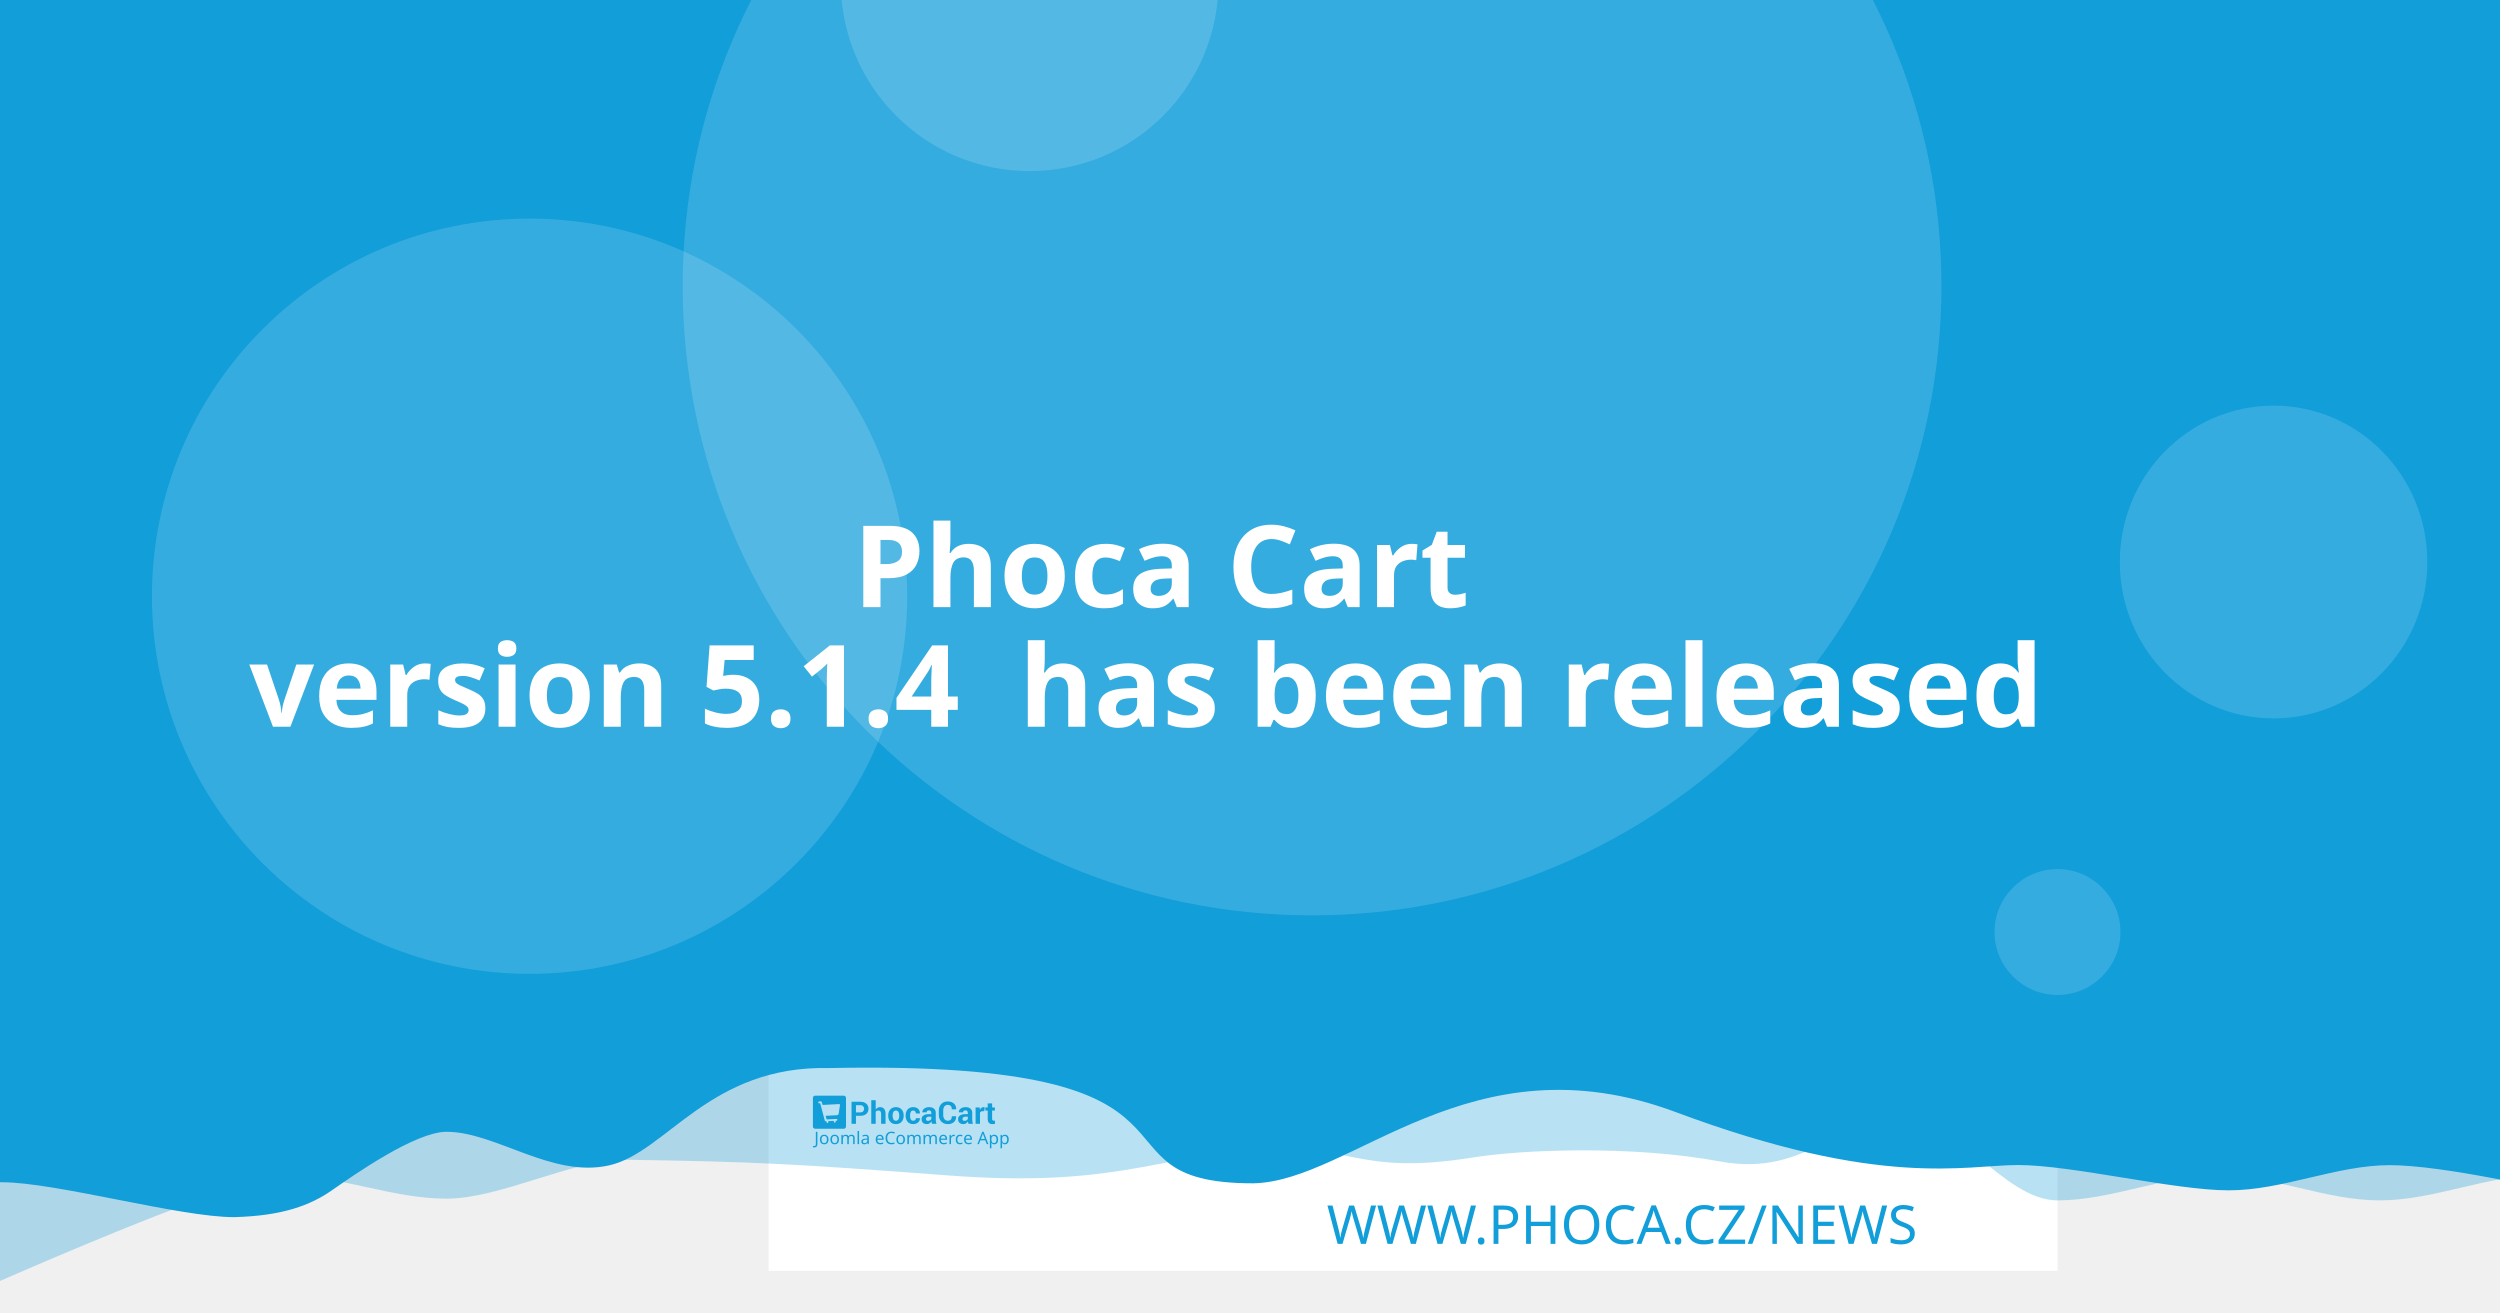
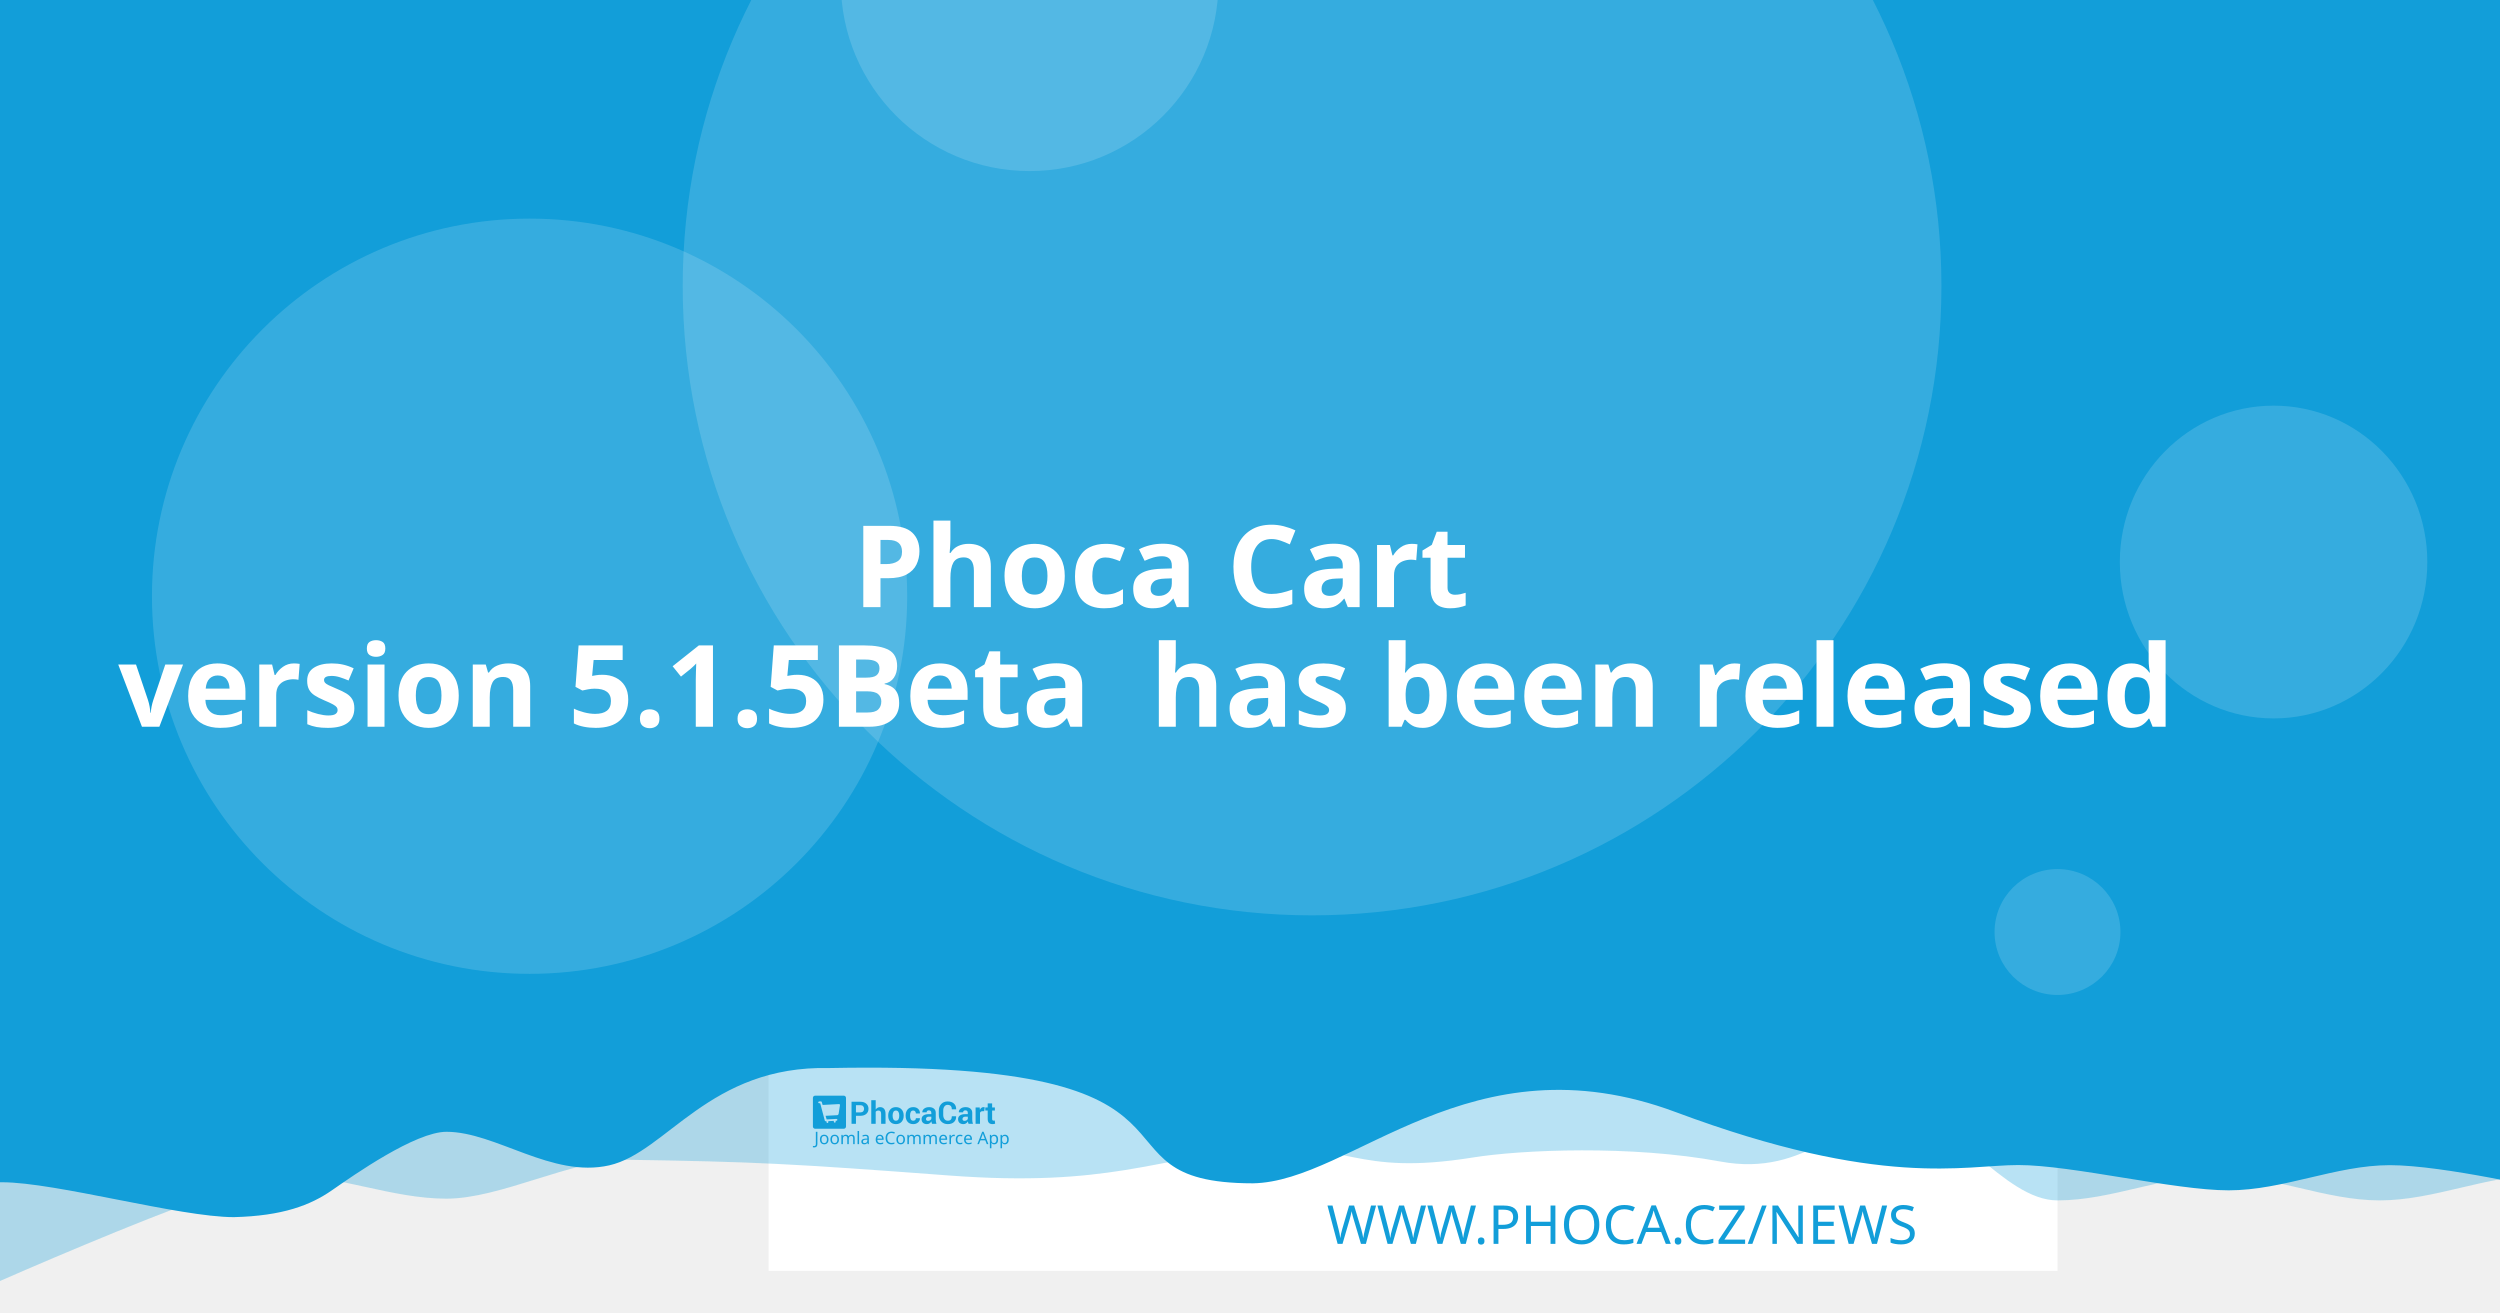
<svg xmlns="http://www.w3.org/2000/svg" width="1200" height="630" viewBox="0 0 1200 630" version="1.1" id="svg5">
  <defs id="defs2" />
  <g id="layer1">
    <path d="m 20.256,108.517 a 7.714,7.714 0 0 0 -7.714,7.714 v 97.981 a 7.714,7.714 0 0 0 7.714,7.714 h 97.976 a 7.714,7.714 0 0 0 7.714,-7.714 v -97.981 a 7.714,7.714 0 0 0 -7.714,-7.714 z m 19.435,19.56 c 0.714,-0.04 1.37,0.151 1.984,0.583 0.613,0.434 1.018,0.978 1.215,1.637 l 2.918,10.039 56.209,-2.948 c 1.002,-0.052 1.838,0.296 2.506,1.04 0.665,0.732 0.929,1.612 0.768,2.626 l -4.71,30.132 c -0.167,0.89 -0.688,1.809 -1.557,2.747 -0.869,0.95 -2.001,1.463 -3.38,1.537 l -39.707,2.079 3.671,12.389 33.562,-1.758 c 0.878,-0.049 1.633,0.215 2.28,0.783 0.632,0.583 0.971,1.312 1.019,2.19 0.046,0.878 -0.215,1.633 -0.783,2.28 -0.583,0.635 -1.312,0.974 -2.19,1.019 l -3.139,0.166 0.166,3.134 c 0.046,0.881 -0.215,1.638 -0.798,2.27 -0.571,0.647 -1.294,0.99 -2.174,1.034 -0.878,0.046 -1.635,-0.215 -2.27,-0.798 -0.647,-0.571 -0.984,-1.297 -1.03,-2.174 l -0.166,-3.134 -18.817,0.979 0.161,3.139 c 0.046,0.881 -0.212,1.638 -0.783,2.27 -0.583,0.647 -1.312,0.988 -2.19,1.034 -0.878,0.049 -1.633,-0.215 -2.28,-0.798 -0.635,-0.571 -0.974,-1.297 -1.019,-2.174 l -0.166,-3.139 -1.943,0.101 c -0.753,0.039 -1.441,-0.135 -2.079,-0.517 -0.623,-0.383 -1.068,-0.764 -1.341,-1.125 l -0.347,-0.613 -15.769,-59.624 -3.39,0.176 c -0.841,0.046 -1.586,-0.219 -2.245,-0.798 -0.659,-0.571 -1.009,-1.292 -1.055,-2.169 -0.046,-0.881 0.225,-1.635 0.824,-2.27 0.595,-0.647 1.308,-0.989 2.149,-1.034 z" style="fill:#ffffff;stroke-width:1.208;paint-order:stroke fill markers" id="path400" />
    <rect style="opacity:1;fill:#ffffff;stroke-width:6.042;stroke-linejoin:round;paint-order:stroke fill markers" id="rect723" width="618.676" height="618.676" x="368.924" y="-8.647" />
    <path id="rect4460" style="opacity:0.3;fill:#129ed9;fill-opacity:1;stroke-width:6.042;stroke-linejoin:round;paint-order:stroke fill markers" d="M 59.586,-3.814 H 1296.938 v 580.009 c 0,0 -51.556,-12.084 -77.334,-12.084 -25.778,0 -51.244,12.084 -77.335,12.084 -26.091,0 -51.556,-12.084 -77.334,-12.084 -25.778,0 -51.244,12.084 -77.335,12.084 -26.091,0 -50.615,-41.931 -76.393,-41.931 -25.778,0 -43.072,31.169 -85.504,23.256 -42.433,-7.913 -95.293,-5.729 -119.04,-1.869 -57.142,9.103 -59.508,-8.125 -105.573,-4.001 -46.065,4.124 -68.78,18.359 -145.373,12.602 -76.593,-5.757 -93.029,-6.595 -155.544,-7.578 -25.778,0 -59.826,18.693 -85.917,18.693 -26.091,0 -51.556,-11.254 -77.334,-11.254 -25.778,0 -172.338,66.428 -172.338,66.428 z" />
    <path id="rect4460-5" style="fill:#129ed9;fill-opacity:1;stroke-width:6.042;stroke-linejoin:round;paint-order:stroke fill markers" d="M -12.915,-8.647 H 1224.437 v 580.009 c 0,0 -51.556,-12.084 -77.334,-12.084 -25.778,0 -51.243,12.084 -77.334,12.084 -26.091,0 -75.228,-12.142 -101.006,-12.142 -25.778,0 -65.794,11.416 -164.408,-25.412 -98.613,-36.828 -155.373,33.433 -202.968,34.185 -85.545,-0.05 -3.558,-59.324 -203.248,-55.331 -57.687,-1.357 -78.127,40.433 -105.693,46.704 -27.566,6.271 -54.486,-16.105 -78.151,-16.105 -14.933,0 -44.462,20.77 -54.88,28.017 -10.418,7.247 -23.732,12.357 -47.124,12.95 -26.091,0 -85.565,-16.747 -111.343,-16.747 -25.778,0 -13.863,3.88 -13.863,3.88 z" />
    <circle style="opacity:0.15;fill:#ffffff;fill-opacity:1;stroke-width:6.042;stroke-linejoin:round;paint-order:stroke fill markers" id="path8376" cx="629.794" cy="137.279" r="302.088" />
    <text xml:space="preserve" style="font-style:normal;font-weight:normal;font-size:25.778px;line-height:1.25;font-family:sans-serif;fill:#129ed9;fill-opacity:1;stroke:none;stroke-width:1.208" x="953.817" y="597.071" id="text2910-3-7">
      <tspan id="tspan2908-6-5" x="953.817" y="597.071" style="font-style:normal;font-variant:normal;font-weight:300;font-stretch:normal;font-size:25.778px;font-family:Montserrat;-inkscape-font-specification:'Montserrat Light';text-align:end;text-anchor:end;fill:#129ed9;fill-opacity:1;stroke-width:1.208">WWW.PHOCA.CZ/NEWS</tspan>
    </text>
    <text xml:space="preserve" style="font-style:normal;font-variant:normal;font-weight:600;font-stretch:normal;font-size:54.666px;line-height:1.05;font-family:Rubik;-inkscape-font-specification:'Rubik Semi-Bold';fill:#ffffff;fill-opacity:1;stroke:none;stroke-width:1.577" x="600" y="234.034" id="text11252">
      <tspan x="600" y="234.034" id="tspan403" style="text-align:center;text-anchor:middle;stroke-width:1.577" />
      <tspan x="600" y="291.433" style="font-size:54.666px;text-align:center;text-anchor:middle;stroke-width:1.577" id="tspan444"> Phoca Cart</tspan>
-       <tspan x="600" y="348.833" id="tspan2906" style="font-size:54.666px;text-align:center;text-anchor:middle;stroke-width:1.577">version 5.1.4
+       <tspan x="600" y="348.833" id="tspan2906" style="font-size:54.666px;text-align:center;text-anchor:middle;stroke-width:1.577">version 5.1.5Beta
 has been released</tspan>
      <tspan x="600" y="406.232" id="tspan1994" style="font-size:54.666px;stroke-width:1.577" />
    </text>
    <circle style="opacity:0.15;fill:#ffffff;fill-opacity:1;stroke-width:6.042;stroke-linejoin:round;paint-order:stroke fill markers" id="path8376-9" cx="254.196" cy="286.191" r="181.253" />
    <circle style="opacity:0.15;fill:#ffffff;fill-opacity:1;stroke-width:6.042;stroke-linejoin:round;paint-order:stroke fill markers" id="path8376-6" cx="494.235" cy="-8.506" r="90.626" />
    <ellipse style="opacity:0.15;fill:#ffffff;fill-opacity:1;stroke-width:7.442;stroke-linejoin:round;paint-order:stroke fill markers" id="path8376-6-2" cx="1091.315" cy="269.776" rx="73.793" ry="75.059" />
    <g id="g8950" transform="matrix(0.360172,0,0,0.360172,498.6223,396.4642)" style="fill:#129ed9;fill-opacity:1;stroke-width:3.355">
      <g id="g895" transform="translate(-301.0409,359.4151)" style="fill:#129ed9;fill-opacity:1;stroke-width:3.355">
        <g transform="matrix(1.3333,0,0,-1.3333,-75.59,850.15)" fill="#ffffff" image-rendering="optimizeQuality" id="g280" style="clip-rule:evenodd;fill:#129ed9;fill-opacity:1;stroke-width:8.934;shape-rendering:geometricPrecision">
          <path d="m 99.728,617.49 v -7.994 h -4.423 v 22.031 h 8.784 c 2.532,0 4.527,-0.646 5.979,-1.937 1.452,-1.291 2.181,-2.99 2.181,-5.097 0,-2.107 -0.729,-3.801 -2.181,-5.082 -1.452,-1.281 -3.446,-1.921 -5.979,-1.921 z m 0,3.408 h 4.361 c 1.23,0 2.165,0.336 2.801,1.002 0.635,0.671 0.951,1.523 0.951,2.561 0,1.059 -0.315,1.932 -0.946,2.623 -0.63,0.687 -1.566,1.033 -2.806,1.033 H 99.728 Z" id="path262" style="fill:#129ed9;fill-opacity:1;stroke-width:3.355" />
          <path d="m 119.45,623.79 c 0.517,0.749 1.147,1.327 1.891,1.746 0.749,0.418 1.576,0.63 2.485,0.63 1.705,0 3.043,-0.568 4.02,-1.704 0.971,-1.131 1.457,-2.887 1.457,-5.252 v -9.714 h -4.418 v 9.76 c 0,1.276 -0.227,2.174 -0.677,2.706 -0.445,0.532 -1.116,0.795 -2.005,0.795 -0.605,0 -1.137,-0.108 -1.602,-0.325 -0.465,-0.217 -0.847,-0.522 -1.152,-0.919 v -12.017 h -4.418 v 23.611 h 4.418 z" id="path264" style="fill:#129ed9;fill-opacity:1;stroke-width:3.355" />
          <path d="m 131.96,617.83 c 0,2.438 0.682,4.436 2.046,5.996 1.359,1.554 3.25,2.334 5.663,2.334 2.418,0 4.315,-0.774 5.689,-2.329 1.375,-1.549 2.062,-3.553 2.062,-6.001 v -0.32 c 0,-2.458 -0.687,-4.462 -2.051,-6.011 -1.369,-1.544 -3.261,-2.319 -5.674,-2.319 -2.418,0 -4.315,0.775 -5.684,2.319 -1.364,1.549 -2.051,3.553 -2.051,6.011 z m 4.408,-0.31 c 0,-1.487 0.264,-2.68 0.785,-3.584 0.527,-0.899 1.375,-1.348 2.542,-1.348 1.142,0 1.979,0.454 2.506,1.358 0.532,0.904 0.796,2.097 0.796,3.574 v 0.315 c 0,1.446 -0.269,2.629 -0.801,3.542 -0.537,0.914 -1.38,1.374 -2.527,1.374 -1.142,0 -1.979,-0.46 -2.506,-1.379 -0.532,-0.919 -0.796,-2.102 -0.796,-3.537 z" id="path266" style="fill:#129ed9;fill-opacity:1;stroke-width:3.355" />
          <path d="m 157.01,612.59 c 0.79,0 1.421,0.227 1.891,0.682 0.475,0.454 0.713,1.064 0.713,1.828 h 4.015 l 0.041,-0.093 c 0.041,-1.653 -0.579,-3.037 -1.871,-4.152 -1.287,-1.116 -2.883,-1.673 -4.79,-1.673 -2.439,0 -4.325,0.769 -5.648,2.314 -1.318,1.544 -1.979,3.522 -1.979,5.944 v 0.449 c 0,2.412 0.656,4.395 1.974,5.944 1.317,1.554 3.198,2.329 5.638,2.329 2.02,0 3.648,-0.573 4.883,-1.725 1.235,-1.151 1.835,-2.664 1.793,-4.539 l -0.031,-0.088 h -4.026 c 0,0.842 -0.233,1.544 -0.698,2.107 -0.46,0.558 -1.101,0.837 -1.922,0.837 -1.168,0 -1.995,-0.454 -2.475,-1.358 -0.476,-0.904 -0.718,-2.071 -0.718,-3.496 v -0.454 c 0,-1.456 0.243,-2.628 0.718,-3.522 0.48,-0.888 1.312,-1.332 2.491,-1.332" id="path268" style="fill:#129ed9;fill-opacity:1;stroke-width:3.355" />
          <path d="m 175.8,609.49 c -0.165,0.372 -0.305,0.764 -0.419,1.183 -0.119,0.413 -0.202,0.837 -0.248,1.27 -0.455,-0.8 -1.054,-1.456 -1.798,-1.978 -0.739,-0.521 -1.628,-0.785 -2.656,-0.785 -1.715,0 -3.038,0.439 -3.963,1.322 -0.93,0.883 -1.395,2.086 -1.395,3.604 0,1.606 0.62,2.845 1.855,3.729 1.235,0.883 3.038,1.322 5.41,1.322 h 2.47 v 1.301 c 0,0.785 -0.207,1.394 -0.62,1.828 -0.413,0.434 -1.023,0.651 -1.834,0.651 -0.713,0 -1.266,-0.175 -1.653,-0.522 -0.393,-0.346 -0.584,-0.826 -0.584,-1.446 l -4.268,0.016 -0.016,0.093 c -0.072,1.379 0.527,2.572 1.798,3.579 1.271,1.002 2.946,1.503 5.013,1.503 1.958,0 3.545,-0.496 4.769,-1.492 1.22,-0.992 1.829,-2.406 1.829,-4.24 v -6.76 c 0,-0.769 0.062,-1.492 0.176,-2.164 0.119,-0.676 0.299,-1.348 0.553,-2.014 z m -4.046,2.943 c 0.78,0 1.468,0.191 2.077,0.574 0.605,0.382 1.013,0.826 1.225,1.332 v 2.308 h -2.47 c -0.935,0 -1.648,-0.232 -2.134,-0.702 -0.481,-0.47 -0.724,-1.033 -0.724,-1.699 0,-0.542 0.181,-0.981 0.542,-1.312 0.367,-0.336 0.858,-0.501 1.483,-0.501" id="path270" style="fill:#129ed9;fill-opacity:1;stroke-width:3.355" />
          <path d="m 199.84,617.01 0.031,-0.088 c 0.041,-2.37 -0.682,-4.25 -2.17,-5.645 -1.488,-1.394 -3.555,-2.091 -6.201,-2.091 -2.656,0 -4.811,0.852 -6.464,2.556 -1.653,1.704 -2.486,3.894 -2.486,6.579 v 4.369 c 0,2.67 0.812,4.86 2.424,6.574 1.617,1.715 3.715,2.572 6.299,2.572 2.723,0 4.852,-0.697 6.386,-2.097 1.535,-1.399 2.284,-3.305 2.243,-5.717 l -0.031,-0.088 h -4.299 c 0,1.451 -0.346,2.561 -1.044,3.336 -0.698,0.769 -1.783,1.157 -3.255,1.157 -1.323,0 -2.372,-0.537 -3.147,-1.606 -0.78,-1.074 -1.168,-2.438 -1.168,-4.1 v -4.39 c 0,-1.683 0.408,-3.057 1.225,-4.131 0.822,-1.069 1.922,-1.606 3.317,-1.606 1.38,0 2.403,0.372 3.064,1.11 0.661,0.744 0.992,1.844 0.992,3.305 z" id="path272" style="fill:#129ed9;fill-opacity:1;stroke-width:3.355" />
          <path d="m 212.27,609.49 c -0.165,0.372 -0.305,0.764 -0.419,1.183 -0.119,0.413 -0.202,0.837 -0.248,1.27 -0.455,-0.8 -1.054,-1.456 -1.798,-1.978 -0.739,-0.521 -1.628,-0.785 -2.656,-0.785 -1.716,0 -3.038,0.439 -3.963,1.322 -0.93,0.883 -1.395,2.086 -1.395,3.604 0,1.606 0.62,2.845 1.855,3.729 1.235,0.883 3.039,1.322 5.41,1.322 h 2.47 v 1.301 c 0,0.785 -0.207,1.394 -0.62,1.828 -0.413,0.434 -1.023,0.651 -1.834,0.651 -0.713,0 -1.266,-0.175 -1.654,-0.522 -0.393,-0.346 -0.584,-0.826 -0.584,-1.446 l -4.268,0.016 -0.016,0.093 c -0.072,1.379 0.527,2.572 1.798,3.579 1.271,1.002 2.945,1.503 5.013,1.503 1.958,0 3.545,-0.496 4.769,-1.492 1.22,-0.992 1.829,-2.406 1.829,-4.24 v -6.76 c 0,-0.769 0.062,-1.492 0.176,-2.164 0.119,-0.676 0.3,-1.348 0.553,-2.014 z m -4.046,2.943 c 0.78,0 1.468,0.191 2.077,0.574 0.605,0.382 1.013,0.826 1.224,1.332 v 2.308 h -2.47 c -0.935,0 -1.649,-0.232 -2.134,-0.702 -0.481,-0.47 -0.723,-1.033 -0.723,-1.699 0,-0.542 0.181,-0.981 0.542,-1.312 0.367,-0.336 0.858,-0.501 1.483,-0.501" id="path274" style="fill:#129ed9;fill-opacity:1;stroke-width:3.355" />
          <path d="m 227.92,622.06 -1.617,0.046 c -0.656,0 -1.199,-0.134 -1.623,-0.408 -0.423,-0.274 -0.744,-0.656 -0.966,-1.152 v -11.052 h -4.408 v 16.36 h 4.103 l 0.196,-2.422 c 0.382,0.857 0.883,1.528 1.494,2.009 0.61,0.48 1.312,0.723 2.108,0.723 0.223,0 0.429,-0.015 0.615,-0.052 0.186,-0.036 0.377,-0.077 0.568,-0.129 z" id="path276" style="fill:#129ed9;fill-opacity:1;stroke-width:3.355" />
          <path d="m 235.83,629.86 v -4.007 h 2.754 v -3.099 H 235.83 v -8.33 c 0,-0.635 0.129,-1.09 0.393,-1.363 0.263,-0.274 0.615,-0.408 1.059,-0.408 0.232,0 0.434,0.01 0.599,0.036 0.166,0.026 0.362,0.072 0.579,0.129 l 0.383,-3.181 c -0.445,-0.155 -0.878,-0.268 -1.302,-0.341 -0.424,-0.078 -0.884,-0.114 -1.38,-0.114 -1.524,0 -2.697,0.418 -3.519,1.255 -0.822,0.837 -1.235,2.159 -1.235,3.977 v 8.34 h -2.392 v 3.099 h 2.392 v 4.007 z" id="path278" style="fill:#129ed9;fill-opacity:1;stroke-width:3.355" />
        </g>
        <g fill="#ffffff" fill-rule="evenodd" image-rendering="optimizeQuality" stroke-width="1.934" aria-label="Joomla eCommerce App" id="g318" style="clip-rule:evenodd;fill:#129ed9;fill-opacity:1;shape-rendering:geometricPrecision">
          <path d="M 1.704,69 Q 1.151,69 0.736,68.908 0.321,68.839 -0.002,68.7 v -1.752 q 0.369,0.092 0.784,0.161 0.415,0.069 0.876,0.069 0.576,0 1.083,-0.231 0.53,-0.231 0.853,-0.807 0.323,-0.576 0.323,-1.614 v -16.368 h 2.075 v 16.206 q 0,2.374 -1.176,3.504 -1.176,1.13 -3.112,1.13 z" id="path282" style="fill:#129ed9;fill-opacity:1;stroke-width:1.934" />
          <path d="m 20.792,58.419 q 0,3.066 -1.568,4.749 -1.545,1.683 -4.196,1.683 -1.637,0 -2.928,-0.738 -1.268,-0.761 -2.006,-2.19 -0.738,-1.452 -0.738,-3.504 0,-3.066 1.545,-4.726 1.545,-1.66 4.196,-1.66 1.683,0 2.951,0.761 1.291,0.738 2.006,2.167 0.738,1.406 0.738,3.458 z m -9.336,0 q 0,2.19 0.853,3.481 0.876,1.268 2.766,1.268 1.867,0 2.743,-1.268 0.876,-1.291 0.876,-3.481 0,-2.19 -0.876,-3.435 -0.876,-1.245 -2.766,-1.245 -1.89,0 -2.743,1.245 -0.853,1.245 -0.853,3.435 z" id="path284" style="fill:#129ed9;fill-opacity:1;stroke-width:1.934" />
          <path d="m 34.739,58.419 q 0,3.066 -1.568,4.749 -1.545,1.683 -4.196,1.683 -1.637,0 -2.928,-0.738 -1.268,-0.761 -2.006,-2.19 -0.738,-1.452 -0.738,-3.504 0,-3.066 1.545,-4.726 1.545,-1.66 4.196,-1.66 1.683,0 2.951,0.761 1.291,0.738 2.006,2.167 0.738,1.406 0.738,3.458 z m -9.336,0 q 0,2.19 0.853,3.481 0.876,1.268 2.766,1.268 1.867,0 2.743,-1.268 0.876,-1.291 0.876,-3.481 0,-2.19 -0.876,-3.435 -0.876,-1.245 -2.766,-1.245 -1.89,0 -2.743,1.245 -0.853,1.245 -0.853,3.435 z" id="path286" style="fill:#129ed9;fill-opacity:1;stroke-width:1.934" />
          <path d="m 51.499,52.033 q 2.098,0 3.135,1.083 1.037,1.06 1.037,3.458 V 64.62 H 53.666 v -7.953 q 0,-2.928 -2.513,-2.928 -1.798,0 -2.582,1.037 -0.761,1.037 -0.761,3.02 V 64.62 h -2.006 v -7.953 q 0,-2.928 -2.536,-2.928 -1.867,0 -2.582,1.153 -0.715,1.153 -0.715,3.32 v 6.409 h -2.029 v -12.356 h 1.637 l 0.3,1.683 h 0.115 q 0.576,-0.968 1.545,-1.429 0.991,-0.484 2.098,-0.484 2.905,0 3.781,2.075 h 0.115 q 0.622,-1.06 1.683,-1.568 1.083,-0.507 2.282,-0.507 z" id="path288" style="fill:#129ed9;fill-opacity:1;stroke-width:1.934" />
          <path d="M 61.527,64.62 H 59.498 V 47.1 h 2.029 z" id="path290" style="fill:#129ed9;fill-opacity:1;stroke-width:1.934" />
          <path d="m 70.126,52.056 q 2.259,0 3.343,0.991 1.083,0.991 1.083,3.158 v 8.414 h -1.475 l -0.392,-1.752 h -0.092 q -0.807,1.014 -1.706,1.498 -0.876,0.484 -2.444,0.484 -1.683,0 -2.789,-0.876 -1.107,-0.899 -1.107,-2.789 0,-1.844 1.452,-2.836 1.452,-1.014 4.472,-1.107 l 2.098,-0.069 v -0.738 q 0,-1.545 -0.669,-2.144 -0.669,-0.599 -1.89,-0.599 -0.968,0 -1.844,0.3 -0.876,0.277 -1.637,0.645 l -0.622,-1.522 q 0.807,-0.438 1.913,-0.738 1.107,-0.323 2.305,-0.323 z m 0.599,6.593 q -2.305,0.092 -3.204,0.738 -0.876,0.645 -0.876,1.821 0,1.037 0.622,1.522 0.645,0.484 1.637,0.484 1.568,0 2.605,-0.853 1.037,-0.876 1.037,-2.674 v -1.107 z" id="path292" style="fill:#129ed9;fill-opacity:1;stroke-width:1.934" />
          <path d="m 89.144,52.033 q 1.591,0 2.72,0.692 1.153,0.692 1.752,1.96 0.622,1.245 0.622,2.928 v 1.222 h -8.46 q 0.046,2.098 1.06,3.204 1.037,1.083 2.882,1.083 1.176,0 2.075,-0.207 0.922,-0.231 1.89,-0.645 v 1.775 q -0.945,0.415 -1.867,0.599 -0.922,0.207 -2.19,0.207 -1.752,0 -3.112,-0.715 -1.337,-0.715 -2.098,-2.121 -0.738,-1.429 -0.738,-3.481 0,-2.029 0.669,-3.481 0.692,-1.452 1.913,-2.236 1.245,-0.784 2.882,-0.784 z m -0.023,1.66 q -1.452,0 -2.305,0.945 -0.83,0.922 -0.991,2.582 h 6.293 q -0.023,-1.568 -0.738,-2.536 -0.715,-0.991 -2.259,-0.991 z" id="path294" style="fill:#129ed9;fill-opacity:1;stroke-width:1.934" />
          <path d="m 104.71,49.751 q -2.651,0 -4.173,1.775 -1.522,1.775 -1.522,4.864 0,3.066 1.406,4.864 1.429,1.775 4.265,1.775 1.083,0 2.052,-0.184 0.968,-0.184 1.89,-0.461 v 1.798 q -0.922,0.346 -1.913,0.507 -0.968,0.161 -2.328,0.161 -2.513,0 -4.196,-1.037 -1.683,-1.037 -2.536,-2.951 -0.83,-1.913 -0.83,-4.495 0,-2.49 0.899,-4.38 0.922,-1.913 2.697,-2.974 1.775,-1.083 4.311,-1.083 2.605,0 4.541,0.968 l -0.83,1.752 q -0.761,-0.346 -1.706,-0.622 -0.922,-0.277 -2.029,-0.277 z" id="path296" style="fill:#129ed9;fill-opacity:1;stroke-width:1.934" />
          <path d="m 122.69,58.419 q 0,3.066 -1.568,4.749 -1.545,1.683 -4.196,1.683 -1.637,0 -2.928,-0.738 -1.268,-0.761 -2.006,-2.19 -0.738,-1.452 -0.738,-3.504 0,-3.066 1.545,-4.726 1.545,-1.66 4.196,-1.66 1.683,0 2.951,0.761 1.291,0.738 2.006,2.167 0.738,1.406 0.738,3.458 z m -9.336,0 q 0,2.19 0.853,3.481 0.876,1.268 2.766,1.268 1.867,0 2.743,-1.268 0.876,-1.291 0.876,-3.481 0,-2.19 -0.876,-3.435 -0.876,-1.245 -2.766,-1.245 -1.89,0 -2.743,1.245 -0.853,1.245 -0.853,3.435 z" id="path298" style="fill:#129ed9;fill-opacity:1;stroke-width:1.934" />
          <path d="m 139.45,52.033 q 2.098,0 3.135,1.083 1.037,1.06 1.037,3.458 V 64.62 h -2.006 v -7.953 q 0,-2.928 -2.513,-2.928 -1.798,0 -2.582,1.037 -0.761,1.037 -0.761,3.02 V 64.62 h -2.006 v -7.953 q 0,-2.928 -2.536,-2.928 -1.867,0 -2.582,1.153 -0.715,1.153 -0.715,3.32 v 6.409 h -2.029 v -12.356 h 1.637 l 0.3,1.683 h 0.115 q 0.576,-0.968 1.545,-1.429 0.991,-0.484 2.098,-0.484 2.905,0 3.781,2.075 h 0.115 q 0.622,-1.06 1.683,-1.568 1.083,-0.507 2.282,-0.507 z" id="path300" style="fill:#129ed9;fill-opacity:1;stroke-width:1.934" />
          <path d="m 161,52.033 q 2.098,0 3.135,1.083 1.037,1.06 1.037,3.458 V 64.62 h -2.006 v -7.953 q 0,-2.928 -2.513,-2.928 -1.798,0 -2.582,1.037 -0.761,1.037 -0.761,3.02 V 64.62 h -2.006 v -7.953 q 0,-2.928 -2.536,-2.928 -1.867,0 -2.582,1.153 -0.715,1.153 -0.715,3.32 v 6.409 h -2.029 v -12.356 h 1.637 l 0.3,1.683 h 0.115 q 0.576,-0.968 1.545,-1.429 0.991,-0.484 2.098,-0.484 2.905,0 3.781,2.075 h 0.115 q 0.622,-1.06 1.683,-1.568 1.083,-0.507 2.282,-0.507 z" id="path302" style="fill:#129ed9;fill-opacity:1;stroke-width:1.934" />
          <path d="m 173.77,52.033 q 1.591,0 2.72,0.692 1.153,0.692 1.752,1.96 0.622,1.245 0.622,2.928 v 1.222 h -8.46 q 0.046,2.098 1.06,3.204 1.037,1.083 2.882,1.083 1.176,0 2.075,-0.207 0.922,-0.231 1.89,-0.645 v 1.775 q -0.945,0.415 -1.867,0.599 -0.922,0.207 -2.19,0.207 -1.752,0 -3.112,-0.715 -1.337,-0.715 -2.098,-2.121 -0.738,-1.429 -0.738,-3.481 0,-2.029 0.669,-3.481 0.692,-1.452 1.913,-2.236 1.245,-0.784 2.882,-0.784 z m -0.023,1.66 q -1.452,0 -2.305,0.945 -0.83,0.922 -0.991,2.582 h 6.293 q -0.023,-1.568 -0.738,-2.536 -0.715,-0.991 -2.259,-0.991 z" id="path304" style="fill:#129ed9;fill-opacity:1;stroke-width:1.934" />
          <path d="m 187.76,52.033 q 0.346,0 0.738,0.046 0.415,0.023 0.715,0.092 l -0.254,1.867 q -0.3,-0.069 -0.669,-0.115 -0.346,-0.046 -0.669,-0.046 -0.945,0 -1.775,0.53 -0.83,0.507 -1.337,1.452 -0.484,0.922 -0.484,2.167 v 6.593 h -2.029 v -12.356 h 1.66 l 0.231,2.259 h 0.092 q 0.599,-1.014 1.545,-1.752 0.945,-0.738 2.236,-0.738 z" id="path306" style="fill:#129ed9;fill-opacity:1;stroke-width:1.934" />
          <path d="m 196.02,64.851 q -1.637,0 -2.928,-0.669 -1.268,-0.669 -2.006,-2.075 -0.715,-1.406 -0.715,-3.596 0,-2.282 0.761,-3.712 0.761,-1.429 2.052,-2.098 1.314,-0.669 2.974,-0.669 0.945,0 1.821,0.207 0.876,0.184 1.429,0.461 l -0.622,1.683 q -0.553,-0.207 -1.291,-0.392 -0.738,-0.184 -1.383,-0.184 -3.642,0 -3.642,4.68 0,2.236 0.876,3.435 0.899,1.176 2.651,1.176 1.014,0 1.775,-0.207 0.784,-0.207 1.429,-0.507 v 1.798 q -0.622,0.323 -1.383,0.484 -0.738,0.184 -1.798,0.184 z" id="path308" style="fill:#129ed9;fill-opacity:1;stroke-width:1.934" />
          <path d="m 206.9,52.033 q 1.591,0 2.72,0.692 1.153,0.692 1.752,1.96 0.622,1.245 0.622,2.928 v 1.222 h -8.46 q 0.046,2.098 1.06,3.204 1.037,1.083 2.882,1.083 1.176,0 2.075,-0.207 0.922,-0.231 1.89,-0.645 v 1.775 q -0.945,0.415 -1.867,0.599 -0.922,0.207 -2.19,0.207 -1.752,0 -3.112,-0.715 -1.337,-0.715 -2.098,-2.121 -0.738,-1.429 -0.738,-3.481 0,-2.029 0.669,-3.481 0.692,-1.452 1.913,-2.236 1.245,-0.784 2.882,-0.784 z m -0.023,1.66 q -1.452,0 -2.305,0.945 -0.83,0.922 -0.991,2.582 h 6.293 q -0.023,-1.568 -0.738,-2.536 -0.715,-0.991 -2.259,-0.991 z" id="path310" style="fill:#129ed9;fill-opacity:1;stroke-width:1.934" />
          <path d="m 231.73,64.62 -1.983,-5.095 h -6.524 l -1.96,5.095 h -2.098 l 6.432,-16.529 h 1.867 l 6.409,16.529 z m -4.449,-11.918 q -0.069,-0.184 -0.231,-0.669 -0.161,-0.484 -0.323,-0.991 -0.138,-0.53 -0.231,-0.807 -0.161,0.715 -0.369,1.406 -0.207,0.669 -0.346,1.06 l -1.867,4.979 h 5.21 z" id="path312" style="fill:#129ed9;fill-opacity:1;stroke-width:1.934" />
          <path d="m 241.73,52.033 q 2.282,0 3.665,1.591 1.406,1.591 1.406,4.795 0,3.158 -1.406,4.795 -1.383,1.637 -3.688,1.637 -1.429,0 -2.374,-0.53 -0.922,-0.553 -1.452,-1.268 h -0.138 q 0.046,0.392 0.092,0.991 0.046,0.599 0.046,1.037 v 5.072 h -2.029 v -17.889 h 1.66 l 0.277,1.683 h 0.092 q 0.553,-0.807 1.452,-1.36 0.899,-0.553 2.397,-0.553 z m -0.369,1.706 q -1.89,0 -2.674,1.06 -0.761,1.06 -0.807,3.227 v 0.392 q 0,2.282 0.738,3.527 0.761,1.222 2.789,1.222 1.13,0 1.844,-0.622 0.738,-0.622 1.083,-1.683 0.369,-1.083 0.369,-2.467 0,-2.121 -0.83,-3.389 -0.807,-1.268 -2.513,-1.268 z" id="path314" style="fill:#129ed9;fill-opacity:1;stroke-width:1.934" />
          <path d="m 255.91,52.033 q 2.282,0 3.665,1.591 1.406,1.591 1.406,4.795 0,3.158 -1.406,4.795 -1.383,1.637 -3.688,1.637 -1.429,0 -2.374,-0.53 -0.922,-0.553 -1.452,-1.268 h -0.138 q 0.046,0.392 0.092,0.991 0.046,0.599 0.046,1.037 v 5.072 h -2.029 v -17.889 h 1.66 l 0.277,1.683 h 0.092 q 0.553,-0.807 1.452,-1.36 0.899,-0.553 2.397,-0.553 z m -0.369,1.706 q -1.89,0 -2.674,1.06 -0.761,1.06 -0.807,3.227 v 0.392 q 0,2.282 0.738,3.527 0.761,1.222 2.789,1.222 1.13,0 1.844,-0.622 0.738,-0.622 1.083,-1.683 0.369,-1.083 0.369,-2.467 0,-2.121 -0.83,-3.389 -0.807,-1.268 -2.513,-1.268 z" id="path316" style="fill:#129ed9;fill-opacity:1;stroke-width:1.934" />
        </g>
        <path d="M 3,0 A 3,3 0 0 0 0,3 v 38.107 a 3,3 0 0 0 3,3 h 38.105 a 3,3 0 0 0 3,-3 V 3 a 3,3 0 0 0 -3,-3 z m 7.559,7.607 c 0.278,-0.015 0.533,0.059 0.771,0.227 0.239,0.169 0.396,0.38 0.473,0.637 l 1.135,3.904 21.861,-1.147 c 0.39,-0.02 0.715,0.115 0.975,0.404 0.259,0.285 0.361,0.627 0.299,1.022 l -1.832,11.719 c -0.065,0.346 -0.268,0.703 -0.605,1.068 -0.338,0.37 -0.778,0.569 -1.315,0.598 l -15.443,0.809 1.428,4.818 13.053,-0.684 c 0.341,-0.019 0.635,0.084 0.887,0.305 0.246,0.227 0.378,0.51 0.396,0.852 0.018,0.341 -0.084,0.635 -0.305,0.887 -0.227,0.247 -0.51,0.379 -0.852,0.396 l -1.221,0.064 0.064,1.219 c 0.018,0.343 -0.084,0.637 -0.311,0.883 -0.222,0.252 -0.503,0.385 -0.846,0.402 -0.341,0.018 -0.636,-0.084 -0.883,-0.311 -0.252,-0.222 -0.383,-0.504 -0.4,-0.846 l -0.064,-1.219 -7.318,0.381 0.062,1.221 c 0.018,0.343 -0.083,0.637 -0.305,0.883 -0.227,0.252 -0.51,0.384 -0.852,0.402 -0.341,0.019 -0.635,-0.084 -0.887,-0.311 -0.247,-0.222 -0.379,-0.504 -0.396,-0.846 l -0.064,-1.221 -0.756,0.039 c -0.293,0.015 -0.561,-0.052 -0.809,-0.201 -0.242,-0.149 -0.415,-0.297 -0.521,-0.438 l -0.135,-0.238 -6.133,-23.189 -1.318,0.068 C 8.066,10.184 7.776,10.082 7.52,9.856 7.263,9.634 7.127,9.354 7.11,9.012 7.092,8.67 7.197,8.377 7.43,8.13 7.661,7.878 7.939,7.745 8.266,7.727 Z" fill="#ffffff" style="fill:#129ed9;fill-opacity:1;stroke-width:8.934;paint-order:stroke fill markers" id="path334" />
      </g>
    </g>
    <circle style="opacity:0.15;fill:#ffffff;fill-opacity:1;stroke-width:6.042;stroke-linejoin:round;paint-order:stroke fill markers" id="path8376-6-2-1" cx="987.6" cy="447.37" r="30.209" />
  </g>
</svg>
